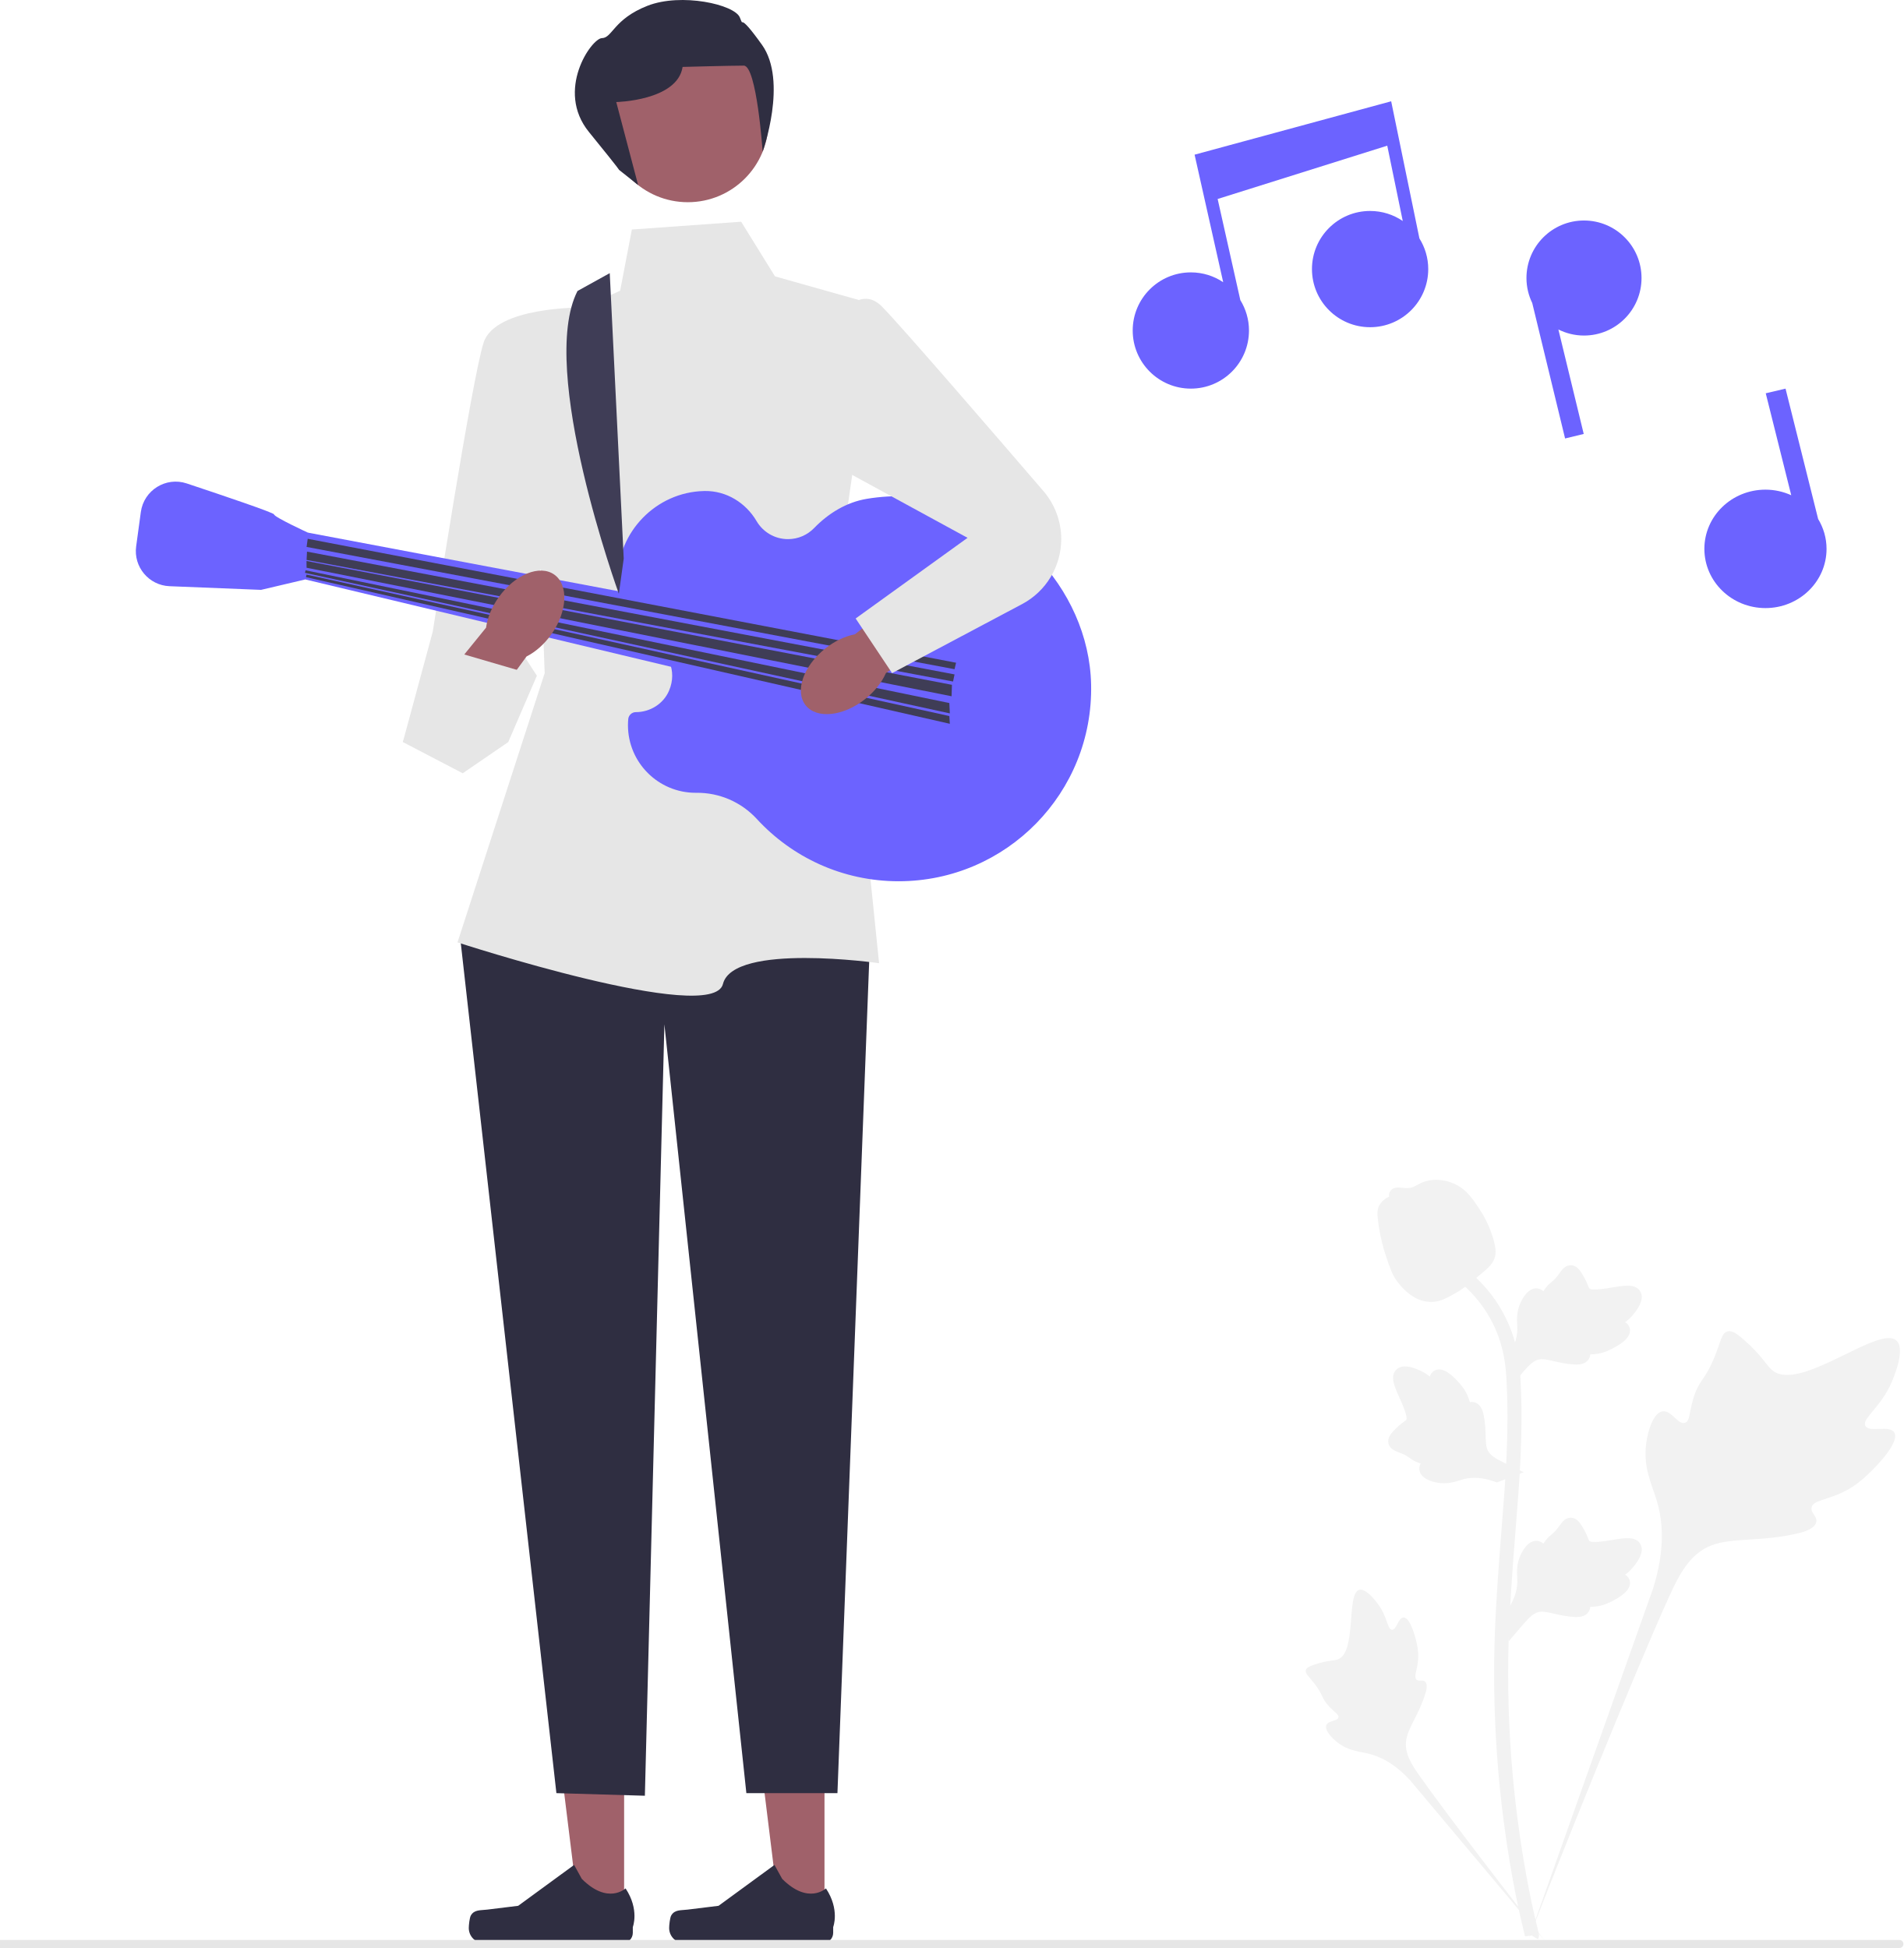
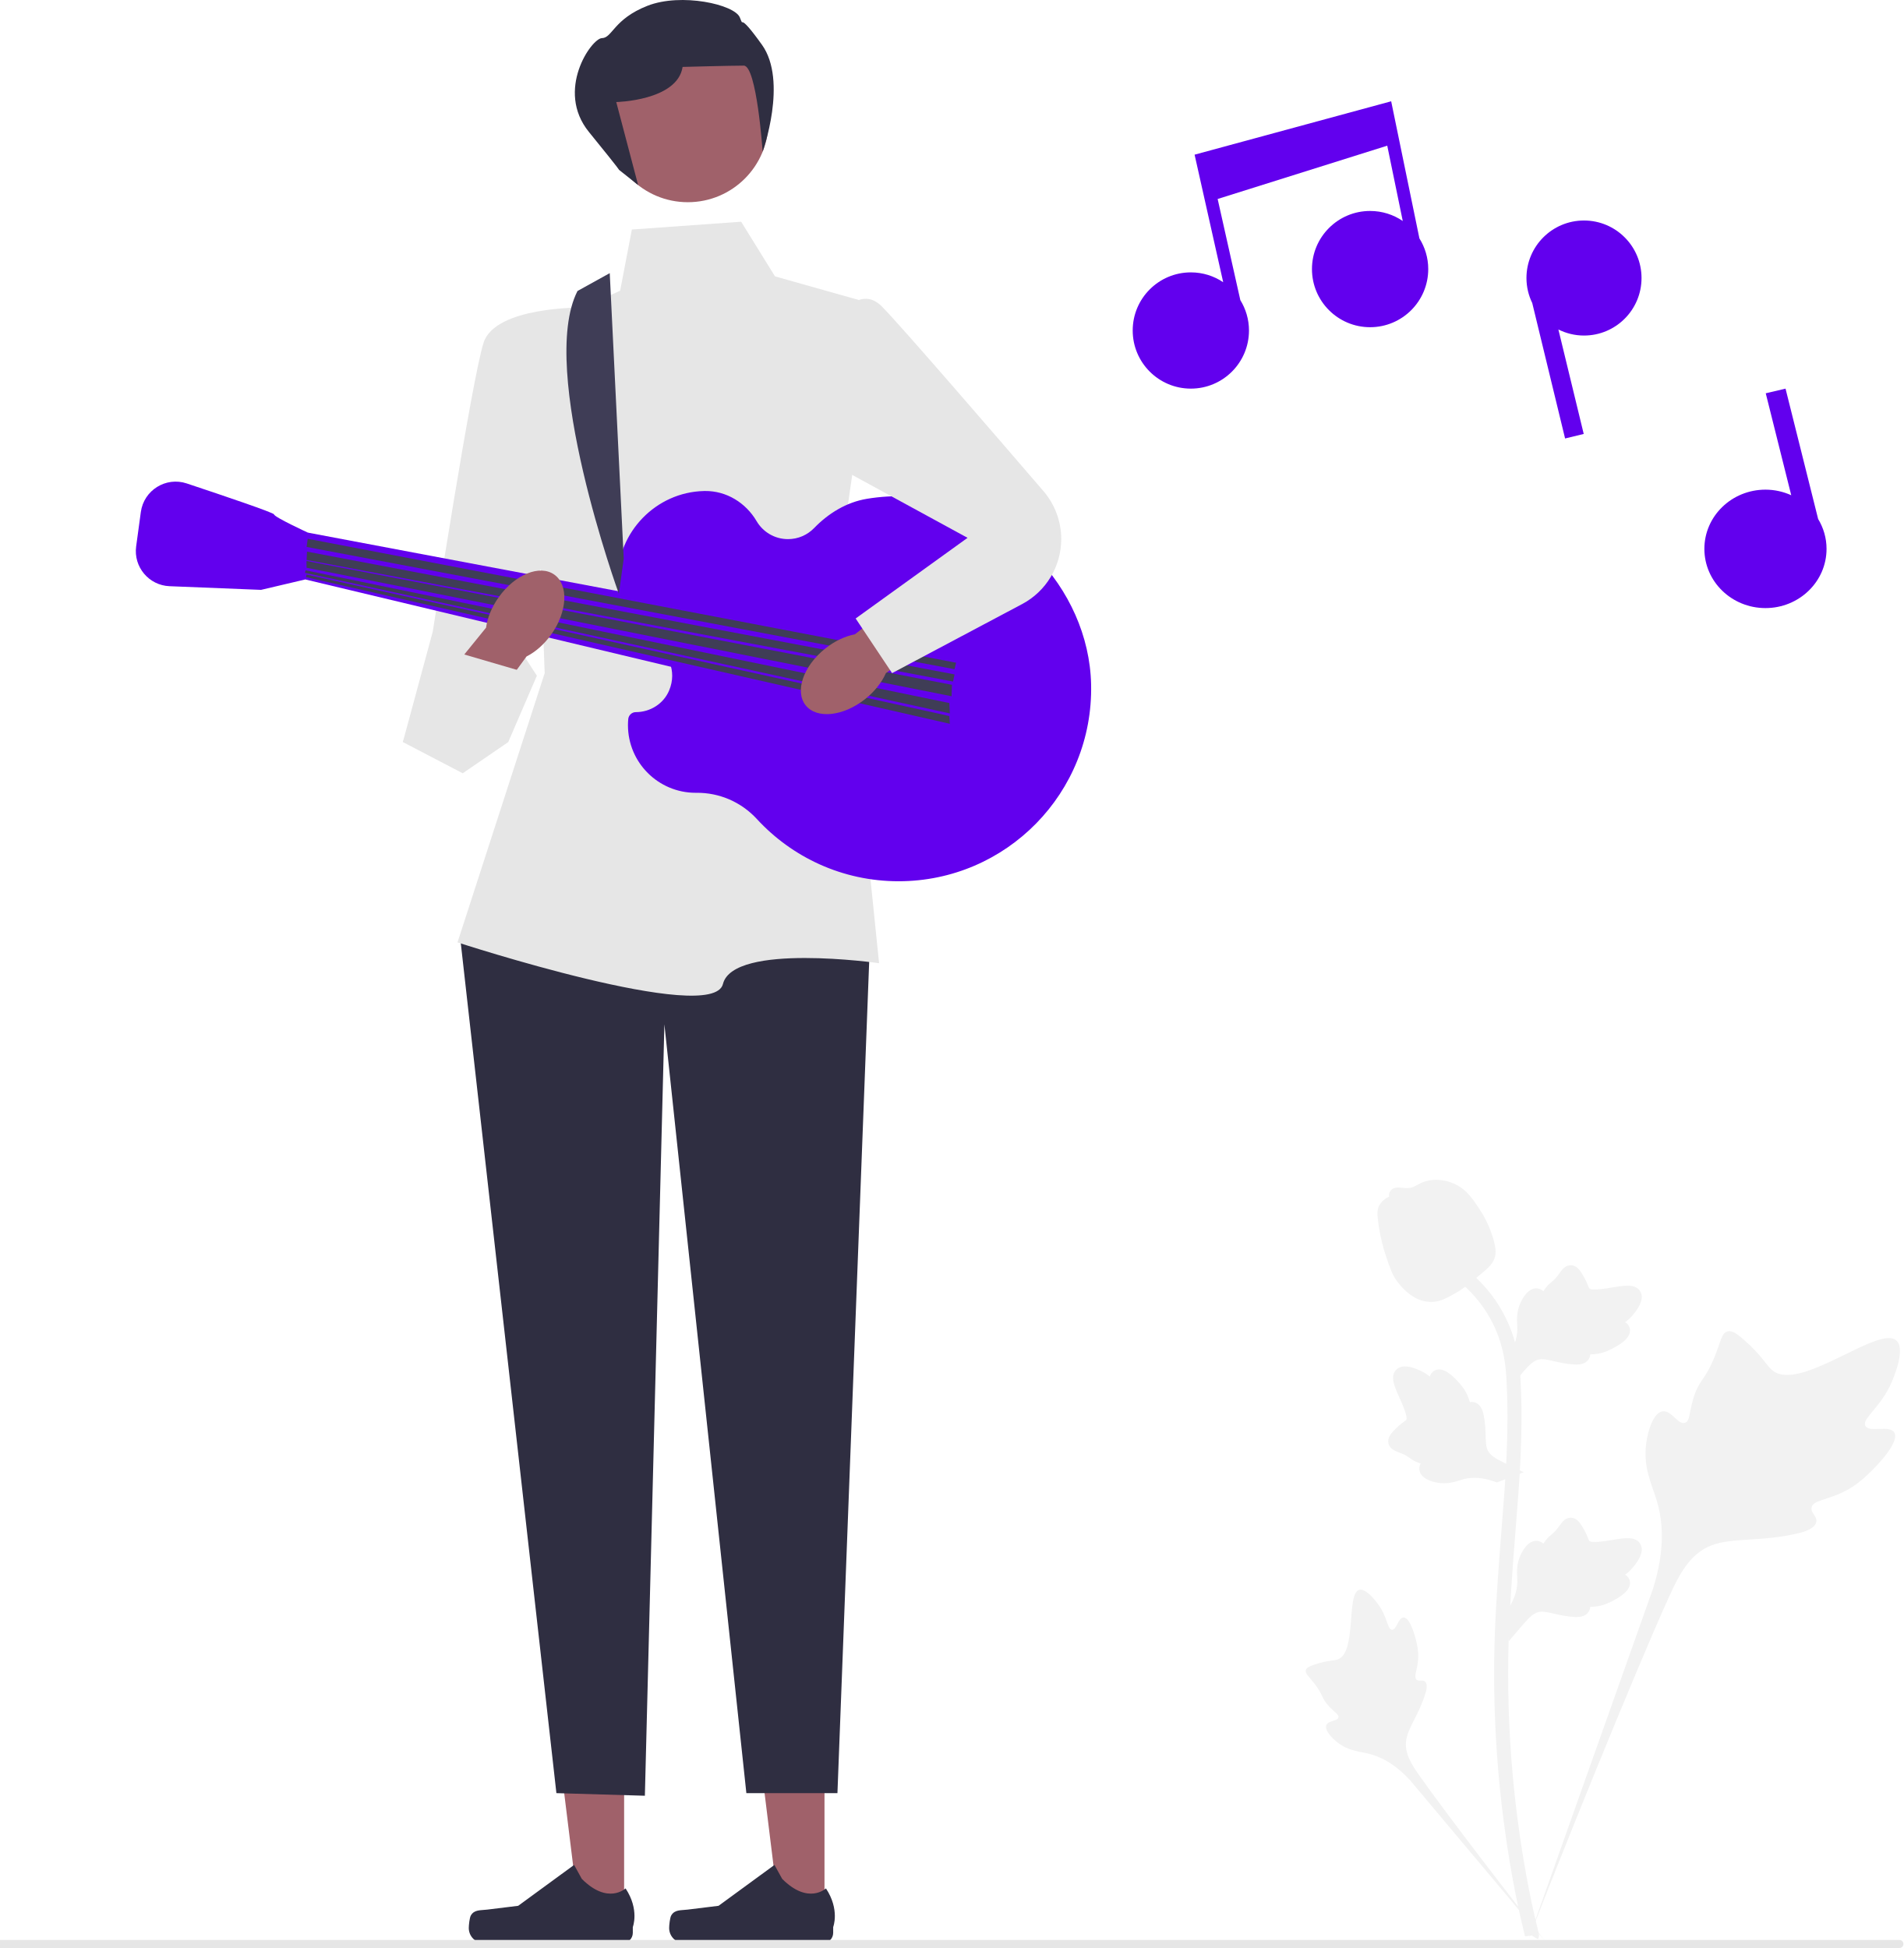
<svg xmlns="http://www.w3.org/2000/svg" width="397.725" height="407.127" viewBox="0 0 397.725 407.127">
  <g>
    <polygon points="172.279 400.518 162.935 400.517 158.49 364.473 172.281 364.474 172.279 400.518" fill="#a0616a" />
    <path d="M140.264,400.306h0c-.291,.49-.444,2.072-.444,2.641h0c0,1.752,1.42,3.172,3.172,3.172h28.939c1.195,0,2.164-.969,2.164-2.164v-1.205s1.432-3.621-1.516-8.084c0,0-3.663,3.495-9.137-1.979l-1.614-2.924-11.684,8.545-6.476,.797c-1.417,.174-2.673-.027-3.402,1.2h-0Z" fill="#2f2e41" />
  </g>
  <g>
    <polygon points="130.411 400.518 121.067 400.517 116.621 364.473 130.413 364.474 130.411 400.518" fill="#a0616a" />
    <path d="M98.396,400.306h0c-.291,.49-.444,2.072-.444,2.641h0c0,1.752,1.42,3.172,3.172,3.172h28.939c1.195,0,2.164-.969,2.164-2.164v-1.205s1.432-3.621-1.516-8.084c0,0-3.663,3.495-9.137-1.979l-1.614-2.924-11.684,8.545-6.476,.797c-1.417,.174-2.673-.027-3.402,1.2h-0Z" fill="#2f2e41" />
  </g>
  <polygon points="173.082 174.391 181.782 196.685 174.985 374.761 155.954 374.761 138.826 214.085 134.748 375.305 116.261 374.761 96.142 195.869 109.464 179.829 173.082 174.391" fill="#2f2e41" />
  <path d="M132.029,47.971l22.837-1.631,7.069,11.419,21.206,5.981-7.884,55.19,8.428,82.377s-30.45-4.35-32.625,4.35-55.462-8.7-55.462-8.7l18.215-56.278-1.631-44.043-4.894-25.556,22.294-10.331,2.447-12.778Z" fill="#e6e6e6" />
  <path d="M121.698,64.283s-18.198-.272-20.654,7.341-10.612,60.356-10.612,60.356l-6.253,23.109,28.003-13.865-5.981-9.229,19.575-37.533-4.078-30.178Z" fill="#e6e6e6" />
-   <path d="M132.831,148.835c3.009,.003,5.806-1.731,6.976-4.503,.885-2.097,.801-4.108,.139-5.833,.213-.088,.424-.18,.642-.258-.32-.13-.632-.277-.943-.423-1.084-2.16-3.162-3.728-5.637-4.109-3.066-3.284-4.95-7.685-4.97-12.528-.041-9.981,8.056-18.319,18.035-18.558,.079-.002,.157-.003,.235-.004,4.468-.051,8.522,2.448,10.786,6.301,1.321,2.248,3.762,3.757,6.559,3.757,2.141,0,4.073-.885,5.453-2.309,3.008-3.102,6.775-5.411,11.038-6.119,2.799-.465,5.697-.64,8.661-.493,20.293,1.009,37.751,18.994,38.185,39.307,.483,22.624-17.713,41.116-40.228,41.116-11.715,0-22.256-5.01-29.607-13.002-3.264-3.548-7.837-5.536-12.658-5.486-.049,.001-.098,.001-.147,.001-7.808,0-14.137-6.33-14.137-14.137,0-.433,.021-.861,.062-1.283,.075-.79,.763-1.437,1.556-1.436h0Z" fill="#6c63ff" />
+   <path d="M132.831,148.835c3.009,.003,5.806-1.731,6.976-4.503,.885-2.097,.801-4.108,.139-5.833,.213-.088,.424-.18,.642-.258-.32-.13-.632-.277-.943-.423-1.084-2.16-3.162-3.728-5.637-4.109-3.066-3.284-4.95-7.685-4.97-12.528-.041-9.981,8.056-18.319,18.035-18.558,.079-.002,.157-.003,.235-.004,4.468-.051,8.522,2.448,10.786,6.301,1.321,2.248,3.762,3.757,6.559,3.757,2.141,0,4.073-.885,5.453-2.309,3.008-3.102,6.775-5.411,11.038-6.119,2.799-.465,5.697-.64,8.661-.493,20.293,1.009,37.751,18.994,38.185,39.307,.483,22.624-17.713,41.116-40.228,41.116-11.715,0-22.256-5.01-29.607-13.002-3.264-3.548-7.837-5.536-12.658-5.486-.049,.001-.098,.001-.147,.001-7.808,0-14.137-6.33-14.137-14.137,0-.433,.021-.861,.062-1.283,.075-.79,.763-1.437,1.556-1.436h0Z" fill="#6200ee" />
  <g>
    <path d="M395.817,299.392c-.988-1.665-5.261,.118-6.046-1.394-.783-1.506,3.187-3.801,5.455-9.043,.409-.945,2.987-6.902,1.078-8.741-3.617-3.484-20.168,10.894-25.96,6.189-1.271-1.033-2.159-3.094-6.006-6.441-1.53-1.331-2.456-1.933-3.352-1.709-1.271,.317-1.372,2.018-2.734,5.363-2.044,5.015-3.253,4.713-4.443,8.714-.884,2.971-.682,4.698-1.722,5.034-1.472,.476-2.827-2.675-4.692-2.393-1.904,.288-3.054,3.956-3.418,6.703-.682,5.154,1.211,8.556,2.26,12.132,1.14,3.887,1.817,9.797-.816,18.165l-26.061,73.426c5.753-15.067,22.412-56.369,29.412-71.717,2.021-4.431,4.252-8.925,8.833-10.699,4.411-1.708,10.468-.688,18.191-2.549,.902-.217,3.405-.854,3.72-2.326,.26-1.217-1.212-1.896-.986-3.036,.303-1.529,3.199-1.548,6.756-3.312,2.509-1.244,4.072-2.723,5.416-3.995,.405-.384,6.428-6.155,5.114-8.372Z" fill="#f2f2f2" />
    <path d="M293.286,338.047c-1.102,.004-1.46,2.616-2.429,2.565-.965-.05-.946-2.661-2.864-5.287-.346-.474-2.526-3.457-3.979-3.051-2.754,.77-.472,13.042-4.453,14.527-.874,.326-2.142,.167-4.894,1.09-1.095,.367-1.657,.648-1.806,1.152-.211,.715,.595,1.256,1.843,2.889,1.872,2.45,1.375,2.956,2.995,4.695,1.203,1.291,2.109,1.69,1.974,2.298-.191,.86-2.128,.616-2.528,1.613-.408,1.017,1.061,2.641,2.304,3.612,2.333,1.822,4.548,1.874,6.607,2.391,2.237,.562,5.333,1.935,8.68,5.642l28.519,33.977c-5.735-7.171-21.2-27.264-26.713-35.129-1.592-2.27-3.154-4.662-2.702-7.422,.435-2.658,2.683-5.337,3.998-9.664,.154-.505,.563-1.918-.068-2.497-.522-.479-1.28,.048-1.775-.392-.663-.59,.163-2.016,.324-4.272,.113-1.59-.162-2.784-.398-3.811-.071-.31-1.166-4.931-2.634-4.925Z" fill="#f2f2f2" />
    <path d="M315.278,342.984l-.664-5.929,.303-.449c1.404-2.078,2.12-4.108,2.129-6.035,.001-.306-.013-.613-.027-.925-.057-1.237-.129-2.774,.673-4.566,.449-.999,1.712-3.312,3.61-3.026,.511,.072,.897,.306,1.191,.581,.043-.069,.087-.137,.135-.212,.591-.902,1.059-1.288,1.51-1.66,.346-.286,.704-.581,1.265-1.28,.246-.306,.438-.575,.6-.802,.491-.684,1.132-1.5,2.263-1.486,1.208,.057,1.841,1.056,2.26,1.718,.749,1.179,1.088,2.03,1.313,2.594,.082,.206,.175,.438,.222,.51,.389,.573,3.554,.037,4.747-.157,2.678-.447,4.996-.833,5.95,.856,.684,1.208,.176,2.806-1.556,4.875-.54,.644-1.114,1.134-1.623,1.517,.422,.252,.8,.638,.953,1.245h0c.361,1.437-.875,2.877-3.67,4.286-.694,.352-1.629,.822-2.939,1.048-.617,.106-1.172,.132-1.648,.146-.01,.275-.074,.573-.242,.879-.491,.902-1.513,1.331-3.053,1.228-1.695-.089-3.09-.412-4.321-.696-1.075-.246-2.001-.455-2.728-.407-1.348,.109-2.388,1.188-3.607,2.588l-3.045,3.559Z" fill="#f2f2f2" />
    <path d="M318.359,307.683l-5.567,2.146-.512-.18c-2.367-.831-4.512-1.009-6.377-.528-.297,.076-.589,.168-.888,.261-1.182,.369-2.651,.828-4.588,.507-1.08-.181-3.638-.816-3.843-2.724-.06-.512,.069-.946,.26-1.299-.077-.024-.155-.05-.239-.076-1.022-.343-1.515-.698-1.989-1.04-.365-.262-.741-.534-1.559-.899-.359-.16-.668-.278-.928-.377-.786-.301-1.738-.715-2.011-1.812-.251-1.183,.555-2.049,1.088-2.622,.951-1.023,1.687-1.567,2.176-1.928,.179-.131,.379-.28,.437-.344,.455-.522-.866-3.447-1.356-4.551-1.111-2.477-2.073-4.621-.681-5.973,.995-.968,2.669-.882,5.111,.268,.76,.359,1.379,.79,1.879,1.185,.137-.472,.415-.936,.963-1.238h0c1.299-.713,3.005,.116,5.076,2.463,.517,.582,1.208,1.367,1.759,2.577,.259,.57,.425,1.101,.559,1.557,.268-.06,.573-.073,.912,.011,.997,.246,1.671,1.126,1.962,2.642,.344,1.662,.385,3.094,.423,4.357,.035,1.102,.067,2.051,.299,2.742,.447,1.277,1.755,2.008,3.418,2.833l4.214,2.042Z" fill="#f2f2f2" />
    <path d="M315.278,290.216l-.664-5.929,.303-.449c1.404-2.078,2.12-4.108,2.129-6.035,.001-.306-.013-.613-.027-.925-.057-1.237-.129-2.774,.673-4.566,.449-.999,1.712-3.312,3.61-3.026,.511,.072,.897,.306,1.191,.581,.043-.069,.087-.137,.135-.212,.591-.902,1.059-1.288,1.51-1.66,.346-.286,.704-.581,1.265-1.28,.246-.306,.438-.575,.6-.802,.491-.684,1.132-1.5,2.263-1.486,1.208,.057,1.841,1.056,2.26,1.718,.749,1.179,1.088,2.03,1.313,2.594,.082,.206,.175,.438,.222,.51,.389,.573,3.554,.037,4.747-.157,2.678-.447,4.996-.833,5.95,.856,.684,1.208,.176,2.806-1.556,4.875-.54,.644-1.114,1.134-1.623,1.517,.422,.252,.8,.638,.953,1.245h0c.361,1.437-.875,2.877-3.67,4.286-.694,.352-1.629,.822-2.939,1.048-.617,.106-1.172,.132-1.648,.146-.01,.275-.074,.573-.242,.879-.491,.902-1.513,1.331-3.053,1.228-1.695-.089-3.09-.412-4.321-.696-1.075-.246-2.001-.455-2.728-.407-1.348,.109-2.388,1.188-3.607,2.588l-3.045,3.559Z" fill="#f2f2f2" />
    <path d="M321.345,405.302l-1.242-.779-.301-1.434,.301,1.434-1.449,.166c-.023-.135-.102-.444-.22-.928-.648-2.651-2.625-10.718-4.274-23.424-1.151-8.869-1.802-17.987-1.937-27.105-.135-9.132,.298-16.046,.644-21.603,.262-4.191,.58-8.182,.892-12.07,.83-10.386,1.613-20.197,1.031-31.059-.129-2.425-.399-7.472-3.348-12.843-1.711-3.115-4.067-5.88-7.004-8.216l1.826-2.296c3.242,2.582,5.849,5.646,7.748,9.104,3.269,5.955,3.564,11.454,3.706,14.097,.593,11.053-.199,20.959-1.038,31.445-.309,3.873-.627,7.847-.887,12.021-.344,5.505-.772,12.359-.638,21.374,.132,9.009,.776,18.016,1.911,26.773,1.629,12.545,3.577,20.492,4.217,23.103,.341,1.394,.412,1.686,.063,2.239Z" fill="#f2f2f2" />
    <path d="M299.06,272.1c-.12,0-.242-.003-.365-.011-2.496-.135-4.808-1.629-6.872-4.44-.968-1.323-1.463-2.831-2.451-5.84-.153-.464-.897-2.817-1.35-6.055-.296-2.116-.259-3,.16-3.782,.465-.87,1.218-1.477,2.066-1.887-.037-.281-.007-.57,.115-.865,.5-1.222,1.828-1.062,2.546-.985,.364,.046,.817,.106,1.307,.08,.77-.037,1.184-.266,1.811-.61,.6-.329,1.346-.739,2.452-.965,2.181-.455,4.009,.163,4.612,.366,3.171,1.056,4.734,3.521,6.543,6.376,.361,.573,1.599,2.657,2.416,5.514,.59,2.061,.507,2.977,.329,3.659-.361,1.4-1.212,2.202-3.375,3.971-2.259,1.852-3.392,2.78-4.366,3.344-2.266,1.308-3.689,2.13-5.578,2.13Z" fill="#f2f2f2" />
  </g>
-   <polygon points="199.725 136.873 64.333 111.317 63.789 121.104 198.094 153.185 199.725 136.873" fill="#6c63ff" />
-   <path d="M65.964,112.948l-1.631-1.631s-7.069-3.262-7.069-3.806c0-.34-10.438-3.876-18.247-6.474-4.361-1.451-8.967,1.42-9.588,5.974l-.979,7.177c-.585,4.291,2.653,8.154,6.98,8.327l19.116,.765,9.244-2.175,2.175-8.156Z" fill="#6c63ff" />
+   <polygon points="199.725 136.873 64.333 111.317 63.789 121.104 198.094 153.185 199.725 136.873" fill="#6200ee" />
+   <path d="M65.964,112.948l-1.631-1.631s-7.069-3.262-7.069-3.806c0-.34-10.438-3.876-18.247-6.474-4.361-1.451-8.967,1.42-9.588,5.974l-.979,7.177c-.585,4.291,2.653,8.154,6.98,8.327l19.116,.765,9.244-2.175,2.175-8.156Z" fill="#6200ee" />
  <polygon points="199.453 139.863 199.776 138.509 64.297 112.608 64.061 114.307 199.453 139.863" fill="#3f3d56" />
  <polygon points="199.143 142.436 199.453 140.951 64.15 115.289 64.061 117.026 199.143 142.436" fill="#3f3d56" />
  <polygon points="198.833 145.518 198.91 143.126 64.044 117.241 64.061 118.657 198.833 145.518" fill="#3f3d56" />
  <polygon points="198.471 149.098 198.366 146.932 63.847 119.193 63.731 119.724 198.471 149.098" fill="#3f3d56" />
  <polygon points="198.469 151.269 198.366 149.651 64.049 120.09 63.929 120.62 198.469 151.269" fill="#3f3d56" />
  <path d="M120.67,60.816l6.737-3.73,2.922,59.668-1.019,7.341s-17.008-46.899-8.64-63.279Z" fill="#3f3d56" />
  <circle cx="143.72" cy="25.405" r="16.856" fill="#a0616a" />
  <path d="M129.31,35.465l4.03,3.217-4.573-17.354s12.778-.272,13.865-7.341c0,0,10.059-.272,12.778-.272s3.945,17.989,3.945,17.989c0,0,5.298-14.727-.139-22.339s-3.534-2.991-4.622-5.709-12.234-5.219-19.303-2.447c-7.069,2.772-7.341,6.724-9.516,6.76s-9.787,10.911-2.719,19.611,6.253,7.884,6.253,7.884Z" fill="#2f2e41" />
  <path d="M180.807,146.078c1.998-1.594,3.47-3.507,4.3-5.398l19.992-13.984-6.933-9.318-19.534,15.189c-2.028,.389-4.22,1.4-6.218,2.994-4.564,3.642-6.386,8.949-4.068,11.853,2.318,2.905,7.896,2.307,12.46-1.335h0Z" fill="#a0616a" />
  <path d="M104.214,124.806c-1.482,2.082-2.372,4.326-2.649,6.373l-15.375,18.943,9.228,7.053,14.603-19.975c1.843-.932,3.673-2.507,5.155-4.589,3.387-4.757,3.678-10.36,.651-12.515-3.027-2.155-8.226-.046-11.613,4.71h0Z" fill="#a0616a" />
  <path d="M174.441,67.274s4.894-8.156,9.787-3.262c3.872,3.872,25.109,28.513,33.804,38.63,2.398,2.79,3.714,6.344,3.714,10.023h0c0,5.69-3.142,10.916-8.167,13.584l-27.176,14.431-7.612-11.419,23.381-16.856-35.887-19.575,8.156-25.556Z" fill="#e6e6e6" />
  <polyline points="88.508 142.436 84.18 155.088 96.686 161.613 106.201 155.088 112.182 141.223 94.511 136.057" fill="#e6e6e6" />
-   <path d="M290.691,21.167l-41.079,11.159,5.977,26.655c-1.933-1.297-4.257-2.055-6.76-2.055-6.709,0-12.148,5.439-12.148,12.148s5.439,12.148,12.148,12.148,12.148-5.439,12.148-12.148c0-2.332-.669-4.503-1.808-6.353l-4.739-21.133,35.438-11.142,3.241,15.742c-1.945-1.323-4.294-2.098-6.824-2.098-6.709,0-12.148,5.439-12.148,12.148s5.439,12.148,12.148,12.148,12.148-5.439,12.148-12.148c0-2.357-.682-4.549-1.844-6.412l-5.901-28.66Z" fill="#6c63ff" />
-   <path d="M330.978,46.084c-6.64,0-12.022,5.383-12.022,12.022,0,1.877,.442,3.646,1.21,5.229l6.862,28.304,3.895-.944-5.293-21.834c1.613,.804,3.425,1.267,5.349,1.267,6.64,0,12.022-5.383,12.022-12.022s-5.383-12.022-12.022-12.022Z" fill="#6c63ff" />
-   <path d="M379.903,108.466l-6.812-27.243-4.135,.972,5.328,21.309c-1.639-.742-3.46-1.168-5.388-1.168-7.05,0-12.764,5.541-12.764,12.376s5.715,12.376,12.764,12.376,12.764-5.541,12.764-12.376c0-2.281-.648-4.411-1.758-6.246Z" fill="#6c63ff" />
+   <path d="M290.691,21.167l-41.079,11.159,5.977,26.655c-1.933-1.297-4.257-2.055-6.76-2.055-6.709,0-12.148,5.439-12.148,12.148s5.439,12.148,12.148,12.148,12.148-5.439,12.148-12.148c0-2.332-.669-4.503-1.808-6.353l-4.739-21.133,35.438-11.142,3.241,15.742c-1.945-1.323-4.294-2.098-6.824-2.098-6.709,0-12.148,5.439-12.148,12.148s5.439,12.148,12.148,12.148,12.148-5.439,12.148-12.148c0-2.357-.682-4.549-1.844-6.412l-5.901-28.66Z" fill="#6200ee" />
+   <path d="M330.978,46.084c-6.64,0-12.022,5.383-12.022,12.022,0,1.877,.442,3.646,1.21,5.229l6.862,28.304,3.895-.944-5.293-21.834c1.613,.804,3.425,1.267,5.349,1.267,6.64,0,12.022-5.383,12.022-12.022s-5.383-12.022-12.022-12.022Z" fill="#6200ee" />
+   <path d="M379.903,108.466l-6.812-27.243-4.135,.972,5.328,21.309c-1.639-.742-3.46-1.168-5.388-1.168-7.05,0-12.764,5.541-12.764,12.376s5.715,12.376,12.764,12.376,12.764-5.541,12.764-12.376c0-2.281-.648-4.411-1.758-6.246Z" fill="#6200ee" />
  <path d="M397.725,406.287h0c0,.464-.376,.84-.84,.84H0v-1.68H396.885c.464,0,.84,.376,.84,.84Z" fill="#e6e6e6" />
</svg>
